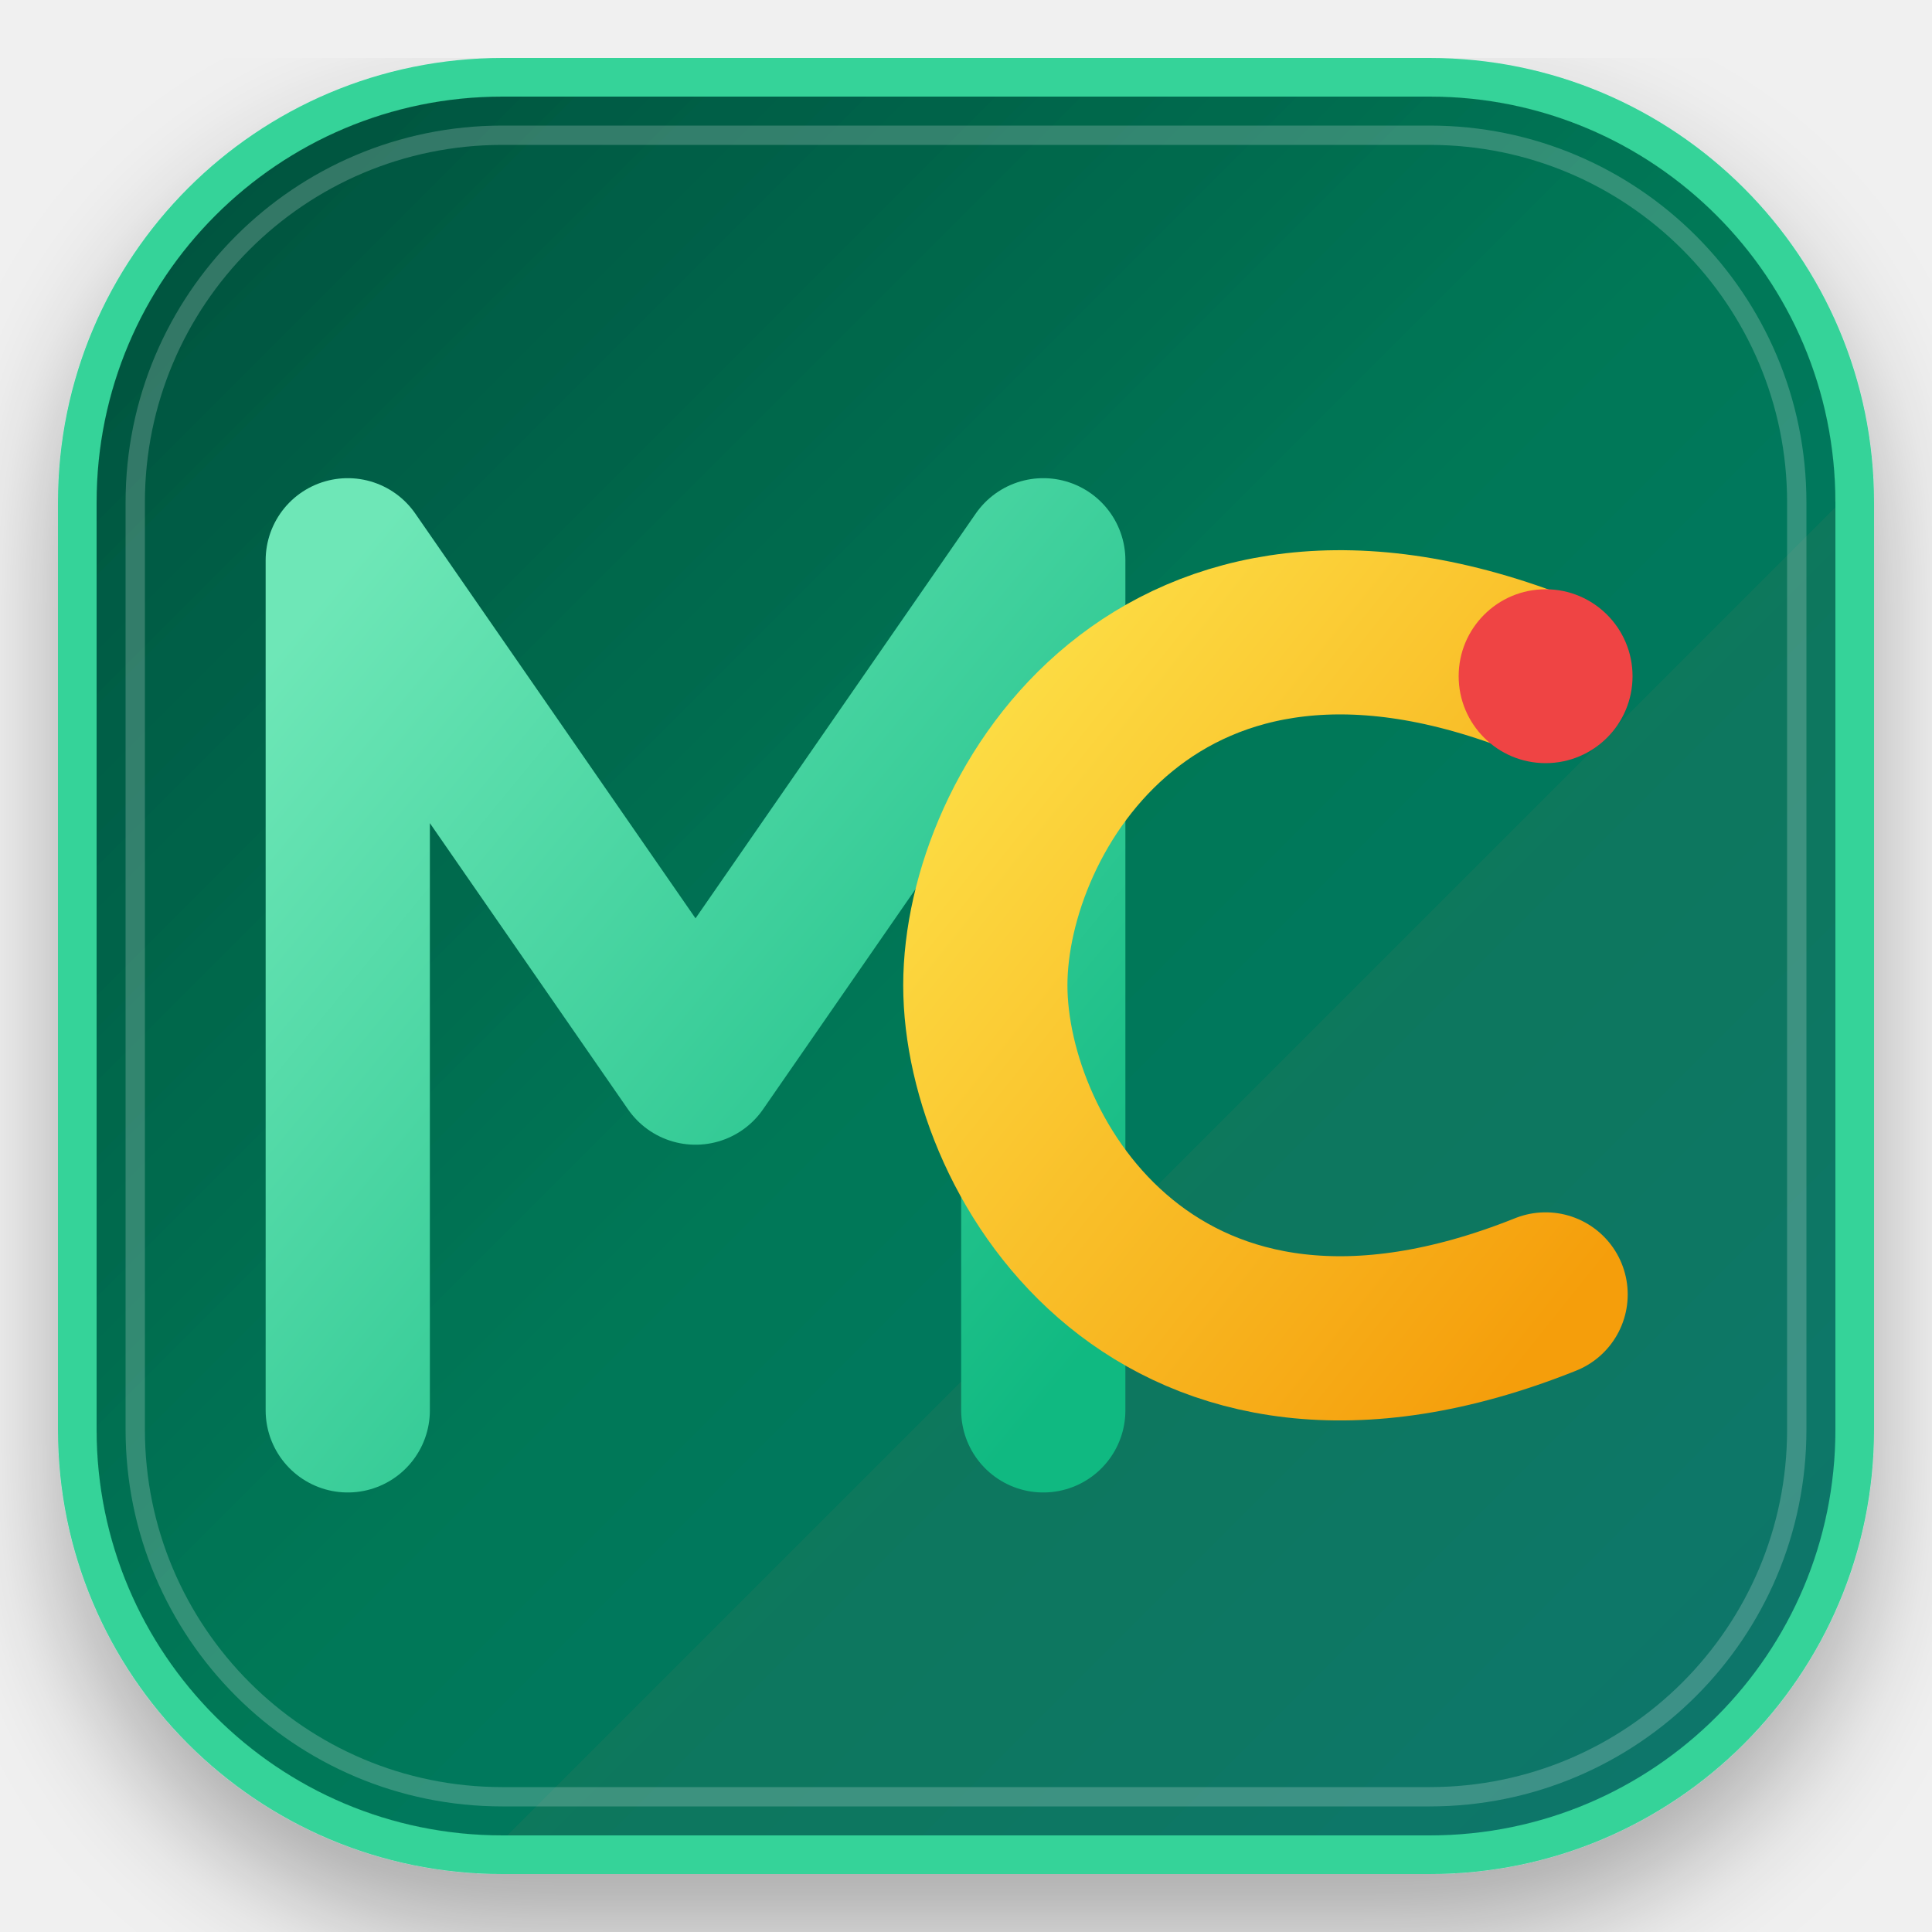
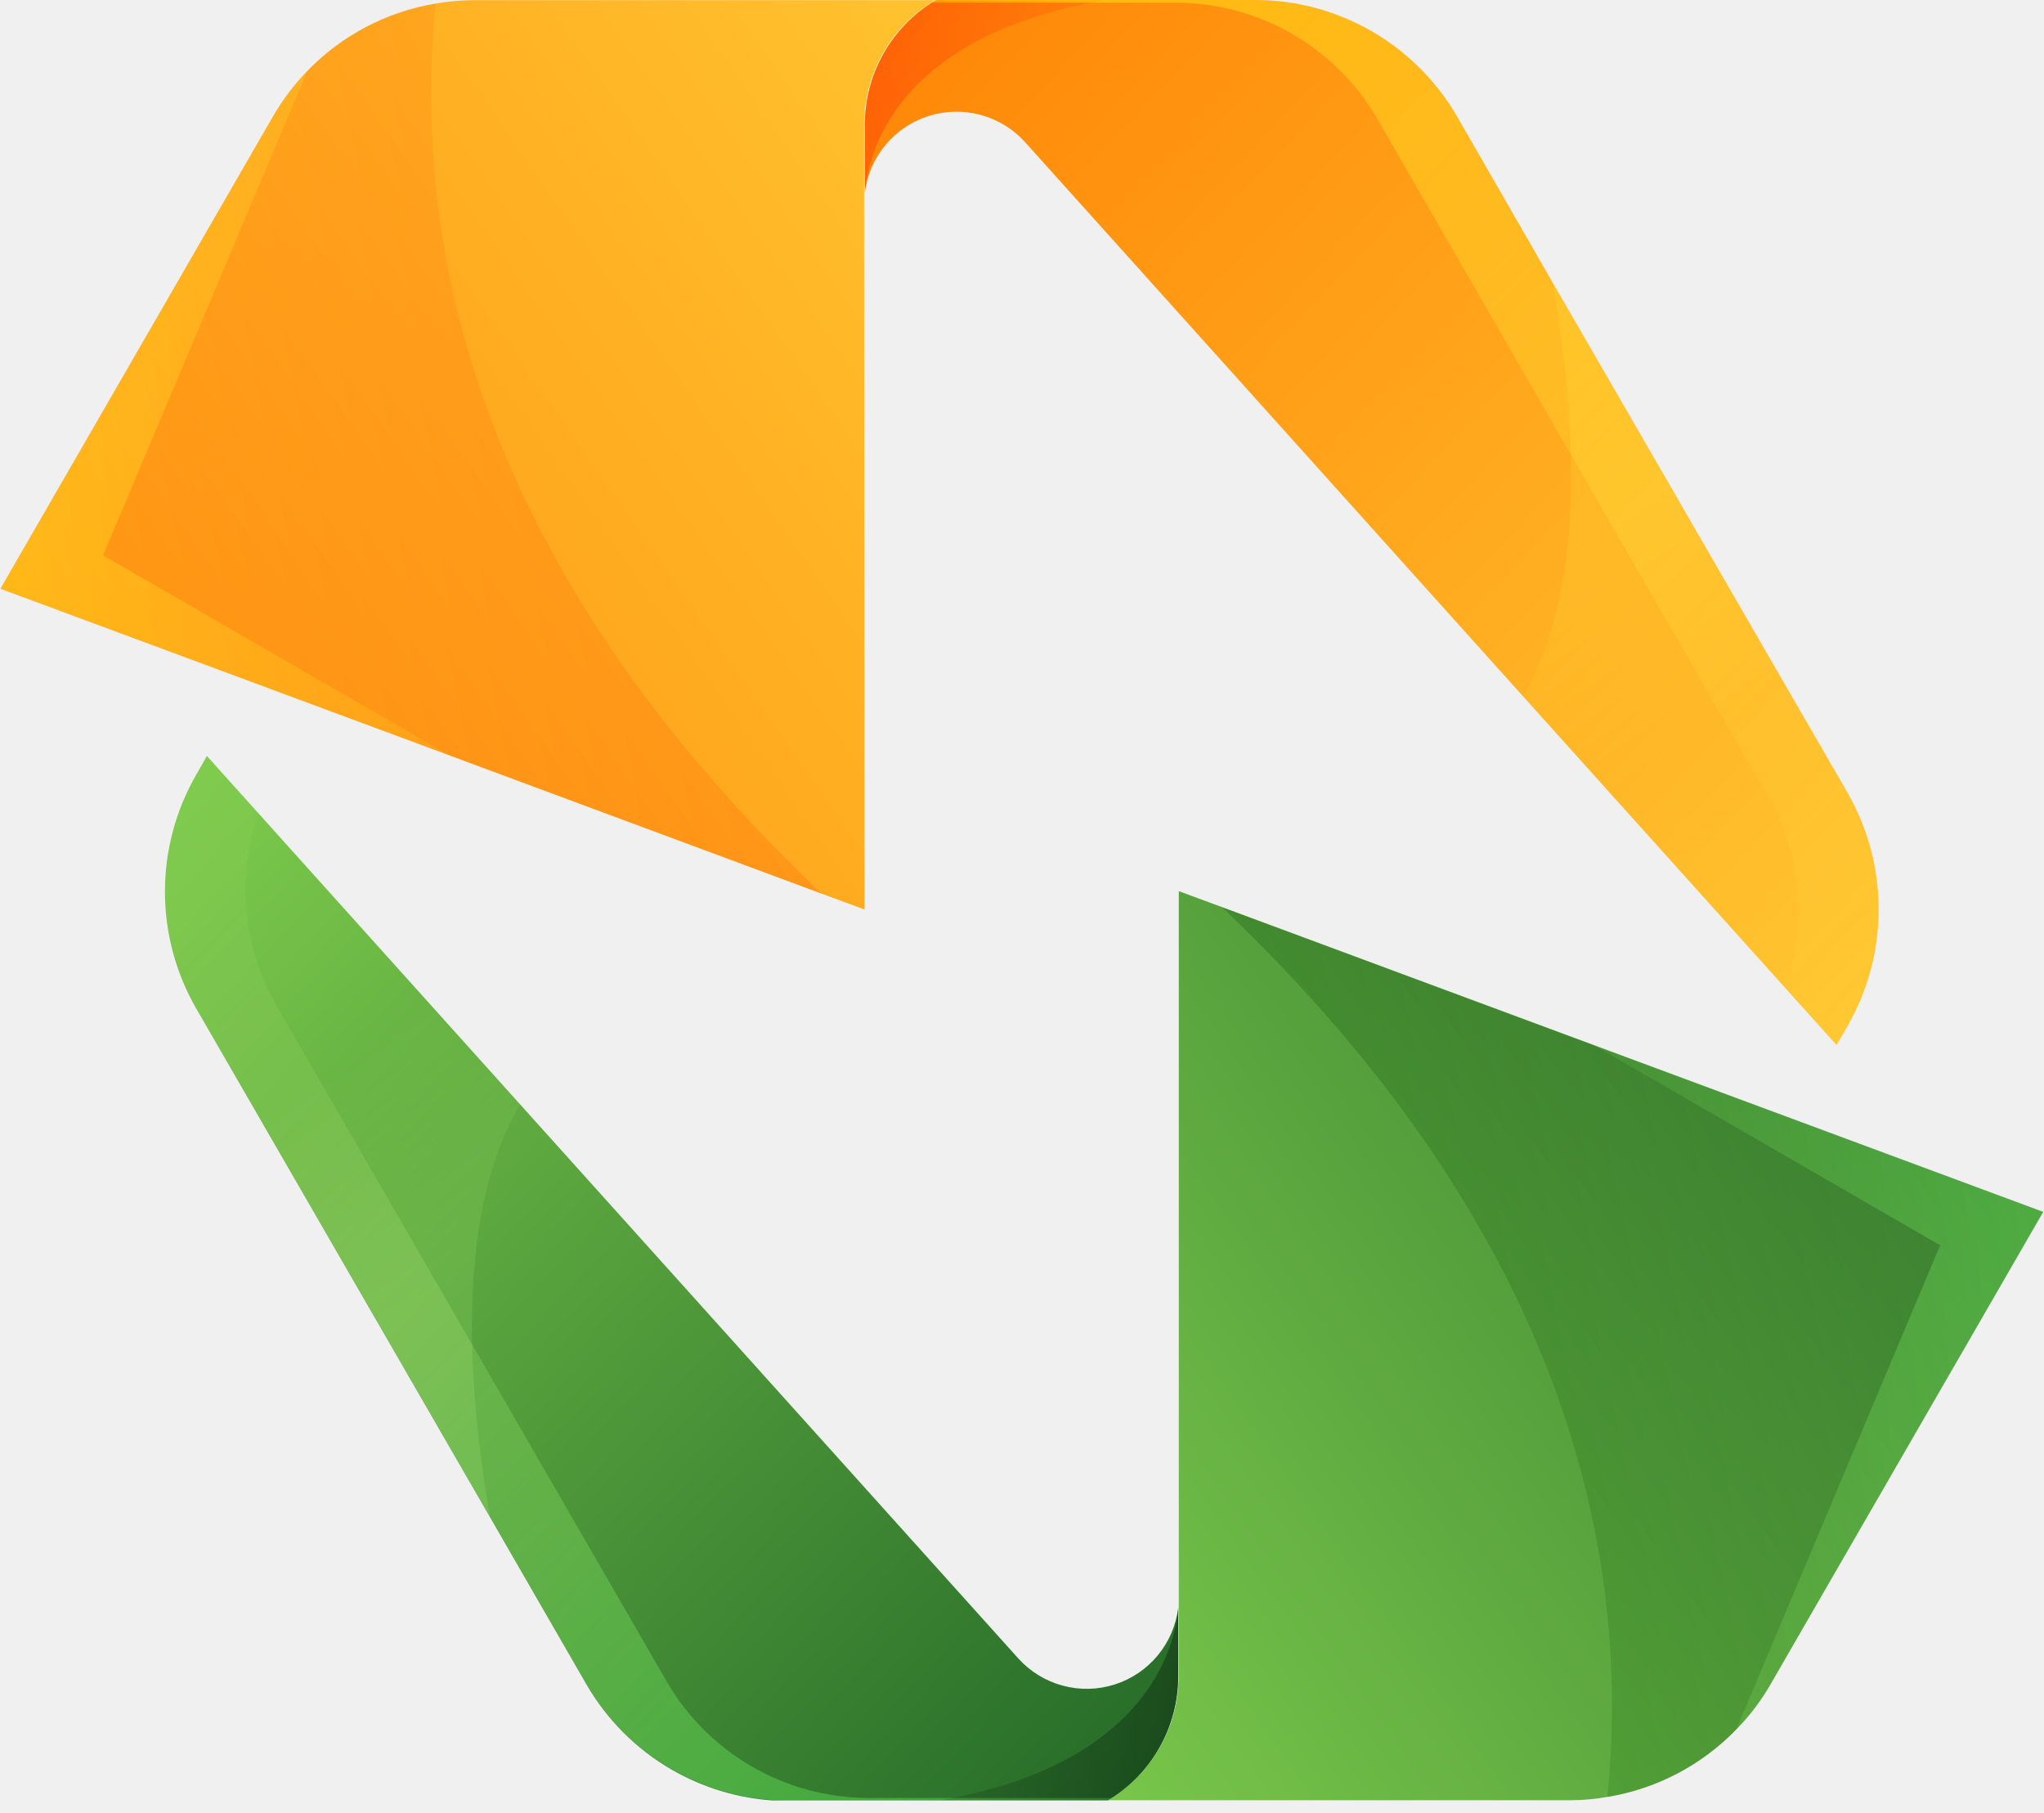
- <svg xmlns="http://www.w3.org/2000/svg" viewBox="0 0 100 100" width="100" height="100">
+ <svg xmlns="http://www.w3.org/2000/svg" width="159" height="141" viewBox="0 0 159 141" fill="none">
+   <g clip-path="url(#clip0_13_85)">
+     <path d="M67.243 70.732L63.903 69.5L35.039 58.78L0.03 45.789L21.231 9.056C21.972 7.772 22.869 6.585 23.904 5.523C26.578 2.754 30.07 0.916 33.867 0.282C34.847 0.108 35.84 0.018 36.836 0.014H72.751C71.067 1.004 69.67 2.417 68.699 4.112C67.728 5.807 67.216 7.726 67.213 9.68L67.243 70.732Z" fill="url(#paint0_linear_13_85)" />
+     <path d="M79.73 11.046C78.805 10.026 77.608 9.293 76.279 8.935C74.95 8.576 73.546 8.606 72.234 9.022C70.921 9.438 69.757 10.222 68.877 11.281C67.998 12.34 67.441 13.629 67.273 14.996C67.273 14.996 67.273 15.396 67.273 15.604V9.665C67.279 7.713 67.793 5.795 68.764 4.101C69.735 2.406 71.129 0.993 72.811 -0H97.65C100.83 0.003 103.954 0.842 106.708 2.431C109.462 4.02 111.75 6.305 113.344 9.057L120.842 22.078L143.722 61.661C145.305 64.419 146.139 67.544 146.139 70.725C146.139 73.906 145.305 77.031 143.722 79.789L142.86 81.274L118.496 54.178L79.73 11.046Z" fill="url(#paint1_linear_13_85)" />
+     <path opacity="0.47" d="M67.243 15.634V9.695C67.25 7.742 67.764 5.825 68.734 4.13C69.705 2.436 71.1 1.023 72.781 0.03H85.891C69.485 2.821 67.496 12.16 67.273 15.025C67.251 15.227 67.241 15.431 67.243 15.634Z" fill="url(#paint2_linear_13_85)" style="mix-blend-mode:overlay" />
+     <path opacity="0.48" d="M91.459 0.208C94.639 0.211 97.762 1.049 100.516 2.639C103.27 4.228 105.559 6.513 107.153 9.265L137.486 61.868C138.774 64.116 139.566 66.613 139.809 69.191C140.052 71.77 139.741 74.371 138.896 76.82L142.875 81.274L143.736 79.789C145.32 77.031 146.154 73.906 146.154 70.725C146.154 67.544 145.32 64.419 143.736 61.661L113.359 9.057C111.765 6.305 109.477 4.02 106.723 2.431C103.968 0.842 100.845 0.003 97.665 -0H72.781L72.484 0.208H91.459Z" fill="url(#paint3_linear_13_85)" style="mix-blend-mode:overlay" />
+     <path opacity="0.14" d="M142.831 81.259L118.466 54.162C123.292 45.967 122.728 33.168 120.812 22.078L143.692 61.66C145.276 64.419 146.109 67.544 146.109 70.725C146.109 73.905 145.276 77.031 143.692 79.789L142.831 81.259Z" fill="url(#paint4_linear_13_85)" style="mix-blend-mode:overlay" />
+     <path opacity="0.25" d="M63.903 69.5L0.059 45.744L21.261 9.012C22.588 6.705 24.409 4.721 26.593 3.201C28.778 1.681 31.272 0.664 33.896 0.223C31.981 19.123 37.074 44.022 63.903 69.5Z" fill="url(#paint5_linear_13_85)" style="mix-blend-mode:overlay" />
+     <path opacity="0.48" d="M35.04 58.78L0.03 45.789L21.232 9.056C21.972 7.772 22.87 6.585 23.904 5.523L8.018 43.19L35.04 58.78Z" fill="url(#paint6_linear_13_85)" style="mix-blend-mode:overlay" />
+     <path d="M91.697 69.307L95.037 70.539L123.93 81.259L158.94 94.25L137.738 130.982C137.001 132.265 136.103 133.447 135.066 134.501C132.386 137.271 128.889 139.108 125.088 139.742C124.108 139.917 123.114 140.007 122.119 140.01H86.144C87.835 139.023 89.238 137.609 90.213 135.911C91.187 134.212 91.699 132.287 91.697 130.329V69.307Z" fill="url(#paint7_linear_13_85)" />
+     <path d="M79.21 128.978C80.132 129.999 81.327 130.734 82.655 131.094C83.982 131.454 85.385 131.426 86.696 131.011C88.007 130.596 89.172 129.813 90.051 128.755C90.929 127.697 91.485 126.409 91.652 125.043C91.652 125.043 91.652 124.657 91.652 124.45V130.388C91.648 132.346 91.134 134.268 90.16 135.965C89.186 137.663 87.787 139.077 86.099 140.069H61.319C58.14 140.064 55.017 139.225 52.263 137.636C49.509 136.047 47.221 133.763 45.626 131.012L38.113 117.991L15.248 78.408C13.664 75.65 12.831 72.525 12.831 69.344C12.831 66.163 13.664 63.038 15.248 60.28L16.095 58.795L40.459 85.891L79.21 128.978Z" fill="url(#paint8_linear_13_85)" />
+     <path opacity="0.47" d="M91.697 124.405V130.344C91.693 132.301 91.178 134.223 90.205 135.921C89.231 137.619 87.831 139.033 86.144 140.024H73.049C89.381 137.218 91.444 127.879 91.652 125.029C91.686 124.823 91.701 124.614 91.697 124.405Z" fill="url(#paint9_linear_13_85)" style="mix-blend-mode:overlay" />
+     <path opacity="0.48" d="M67.555 139.831C64.376 139.825 61.254 138.985 58.5 137.396C55.747 135.807 53.458 133.524 51.861 130.774L21.484 78.171C20.202 75.921 19.415 73.424 19.174 70.846C18.933 68.267 19.245 65.668 20.088 63.219L16.095 58.765L15.248 60.25C13.664 63.008 12.831 66.133 12.831 69.314C12.831 72.495 13.664 75.62 15.248 78.379L45.626 130.982C47.221 133.733 49.509 136.017 52.263 137.606C55.017 139.195 58.14 140.034 61.319 140.039H86.144L86.456 139.831H67.555Z" fill="url(#paint10_linear_13_85)" style="mix-blend-mode:overlay" />
+     <path opacity="0.14" d="M16.095 58.78L40.459 85.876C35.633 94.072 36.198 106.871 38.113 117.961L15.248 78.379C13.664 75.62 12.831 72.495 12.831 69.314C12.831 66.134 13.664 63.008 15.248 60.25L16.095 58.78Z" fill="url(#paint11_linear_13_85)" style="mix-blend-mode:overlay" />
+     <path opacity="0.25" d="M95.037 70.539L158.881 94.295L137.679 131.027C136.349 133.334 134.525 135.319 132.338 136.839C130.151 138.358 127.655 139.375 125.029 139.817C126.959 120.916 121.866 96.017 95.037 70.539Z" fill="url(#paint12_linear_13_85)" style="mix-blend-mode:overlay" />
+     <path opacity="0.48" d="M123.93 81.259L158.94 94.25L137.738 130.982C137.001 132.265 136.103 133.447 135.066 134.501L150.922 96.849L123.93 81.259Z" fill="url(#paint13_linear_13_85)" style="mix-blend-mode:overlay" />
+   </g>
  <defs>
-     <linearGradient id="mcBgGrad" x1="0%" y1="0%" x2="100%" y2="100%">
-       <stop offset="0%" stop-color="#064e3b" />
-       <stop offset="50%" stop-color="#047857" />
-       <stop offset="100%" stop-color="#0f766e" />
+     <linearGradient id="paint0_linear_13_85" x1="-21.544" y1="84.703" x2="91.207" y2="6.072" gradientUnits="userSpaceOnUse">
+       <stop stop-color="#FF8104" />
+       <stop offset="1" stop-color="#FFC933" />
    </linearGradient>
-     <linearGradient id="mcMGrad" x1="0%" y1="0%" x2="100%" y2="100%">
-       <stop offset="0%" stop-color="#6ee7b7" />
-       <stop offset="100%" stop-color="#10b981" />
+     <linearGradient id="paint1_linear_13_85" x1="67.748" y1="-9.547" x2="155.406" y2="73.657" gradientUnits="userSpaceOnUse">
+       <stop stop-color="#FF8104" />
+       <stop offset="1" stop-color="#FFC933" />
    </linearGradient>
-     <linearGradient id="mcCGrad" x1="0%" y1="0%" x2="100%" y2="100%">
-       <stop offset="0%" stop-color="#fde047" />
-       <stop offset="100%" stop-color="#f59e0b" />
+     <linearGradient id="paint2_linear_13_85" x1="52.441" y1="9.235" x2="96.819" y2="5.642" gradientUnits="userSpaceOnUse">
+       <stop />
+       <stop offset="1" stop-opacity="0" />
    </linearGradient>
-     <filter id="mcShadow" x="-10%" y="-10%" width="120%" height="120%">
-       <feDropShadow dx="0" dy="3" stdDeviation="3" flood-color="#000000" flood-opacity="0.3" />
-     </filter>
+     <linearGradient id="paint3_linear_13_85" x1="69.574" y1="-10.898" x2="156.921" y2="72.039" gradientUnits="userSpaceOnUse">
+       <stop stop-color="white" />
+       <stop offset="1" stop-color="white" stop-opacity="0" />
+     </linearGradient>
+     <linearGradient id="paint4_linear_13_85" x1="122.208" y1="41.839" x2="132.675" y2="57.013" gradientUnits="userSpaceOnUse">
+       <stop stop-color="white" />
+       <stop offset="1" stop-color="white" stop-opacity="0" />
+     </linearGradient>
+     <linearGradient id="paint5_linear_13_85" x1="59.181" y1="32.723" x2="0.653" y2="44.928" gradientUnits="userSpaceOnUse">
+       <stop />
+       <stop offset="1" stop-opacity="0" />
+     </linearGradient>
+     <linearGradient id="paint6_linear_13_85" x1="-25.122" y1="36.583" x2="50.57" y2="30.437" gradientUnits="userSpaceOnUse">
+       <stop stop-color="white" />
+       <stop offset="1" stop-color="white" stop-opacity="0" />
+     </linearGradient>
+     <linearGradient id="paint7_linear_13_85" x1="180.469" y1="55.321" x2="67.718" y2="133.952" gradientUnits="userSpaceOnUse">
+       <stop stop-color="#1E6326" />
+       <stop offset="1" stop-color="#81CF4E" />
+     </linearGradient>
+     <linearGradient id="paint8_linear_13_85" x1="91.177" y1="149.586" x2="3.534" y2="66.367" gradientUnits="userSpaceOnUse">
+       <stop stop-color="#1E6326" />
+       <stop offset="1" stop-color="#81CF4E" />
+     </linearGradient>
+     <linearGradient id="paint9_linear_13_85" x1="106.499" y1="130.789" x2="62.106" y2="134.397" gradientUnits="userSpaceOnUse">
+       <stop />
+       <stop offset="1" stop-opacity="0" />
+     </linearGradient>
+     <linearGradient id="paint10_linear_13_85" x1="89.366" y1="150.922" x2="2.004" y2="67.985" gradientUnits="userSpaceOnUse">
+       <stop stop-color="white" />
+       <stop offset="1" stop-color="white" stop-opacity="0" />
+     </linearGradient>
+     <linearGradient id="paint11_linear_13_85" x1="36.717" y1="98.2" x2="26.25" y2="83.011" gradientUnits="userSpaceOnUse">
+       <stop stop-color="white" />
+       <stop offset="1" stop-color="white" stop-opacity="0" />
+     </linearGradient>
+     <linearGradient id="paint12_linear_13_85" x1="99.759" y1="107.301" x2="158.272" y2="95.097" gradientUnits="userSpaceOnUse">
+       <stop />
+       <stop offset="1" stop-opacity="0" />
+     </linearGradient>
+     <linearGradient id="paint13_linear_13_85" x1="184.062" y1="103.441" x2="108.355" y2="109.588" gradientUnits="userSpaceOnUse">
+       <stop stop-color="white" />
+       <stop offset="1" stop-color="white" stop-opacity="0" />
+     </linearGradient>
+     <clipPath id="clip0_13_85">
+       <rect width="158.955" height="140.025" fill="white" />
+     </clipPath>
  </defs>
-   <rect x="4" y="4" width="92" height="92" rx="22" fill="url(#mcBgGrad)" stroke="#34d399" stroke-width="2" filter="url(#mcShadow)" />
-   <rect x="7" y="7" width="86" height="86" rx="19" fill="none" stroke="#ffffff" stroke-opacity="0.2" stroke-width="1" />
-   <g transform="translate(13, 17)">
-     <path d="M 5 56 V 12 L 23 38 L 41 12 V 56" fill="none" stroke="url(#mcMGrad)" stroke-width="8.5" stroke-linecap="round" stroke-linejoin="round" />
-     <path d="M 67 18 C 47 10 38 25 38 34 C 38 43 47 58 67 50" fill="none" stroke="url(#mcCGrad)" stroke-width="8.5" stroke-linecap="round" />
-     <circle cx="67" cy="18" r="4.5" fill="#ef4444" />
-   </g>
</svg>
